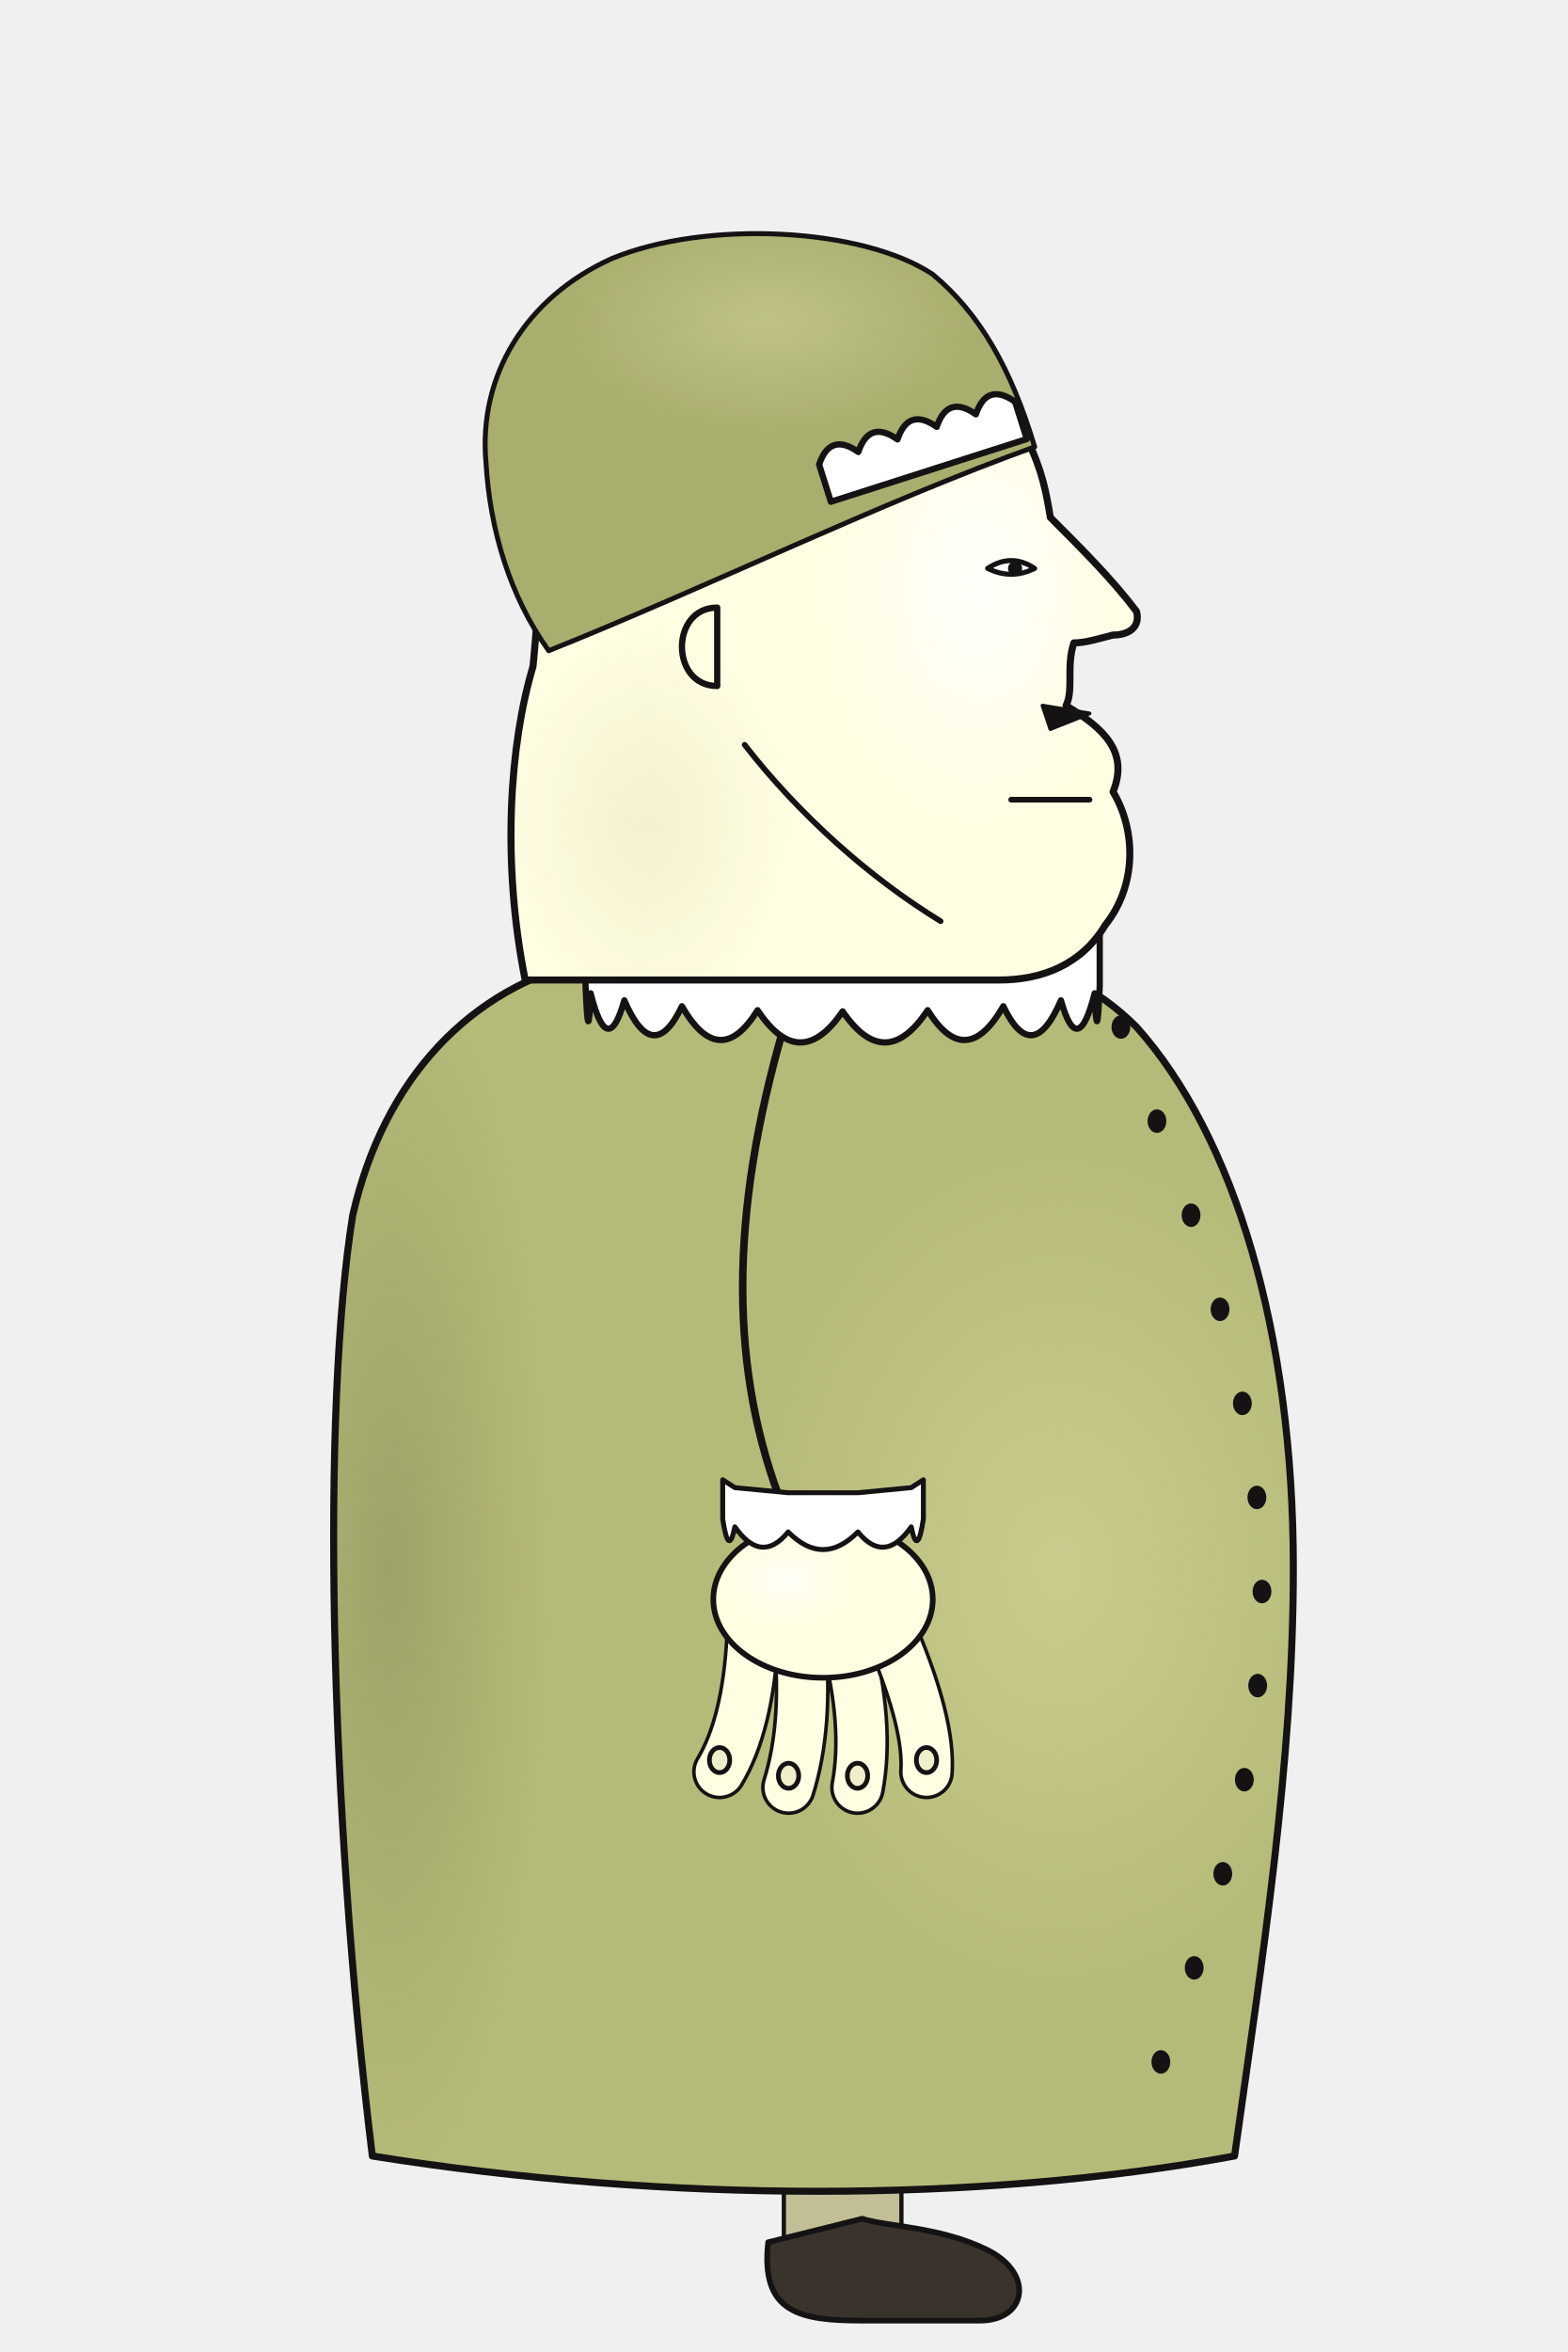
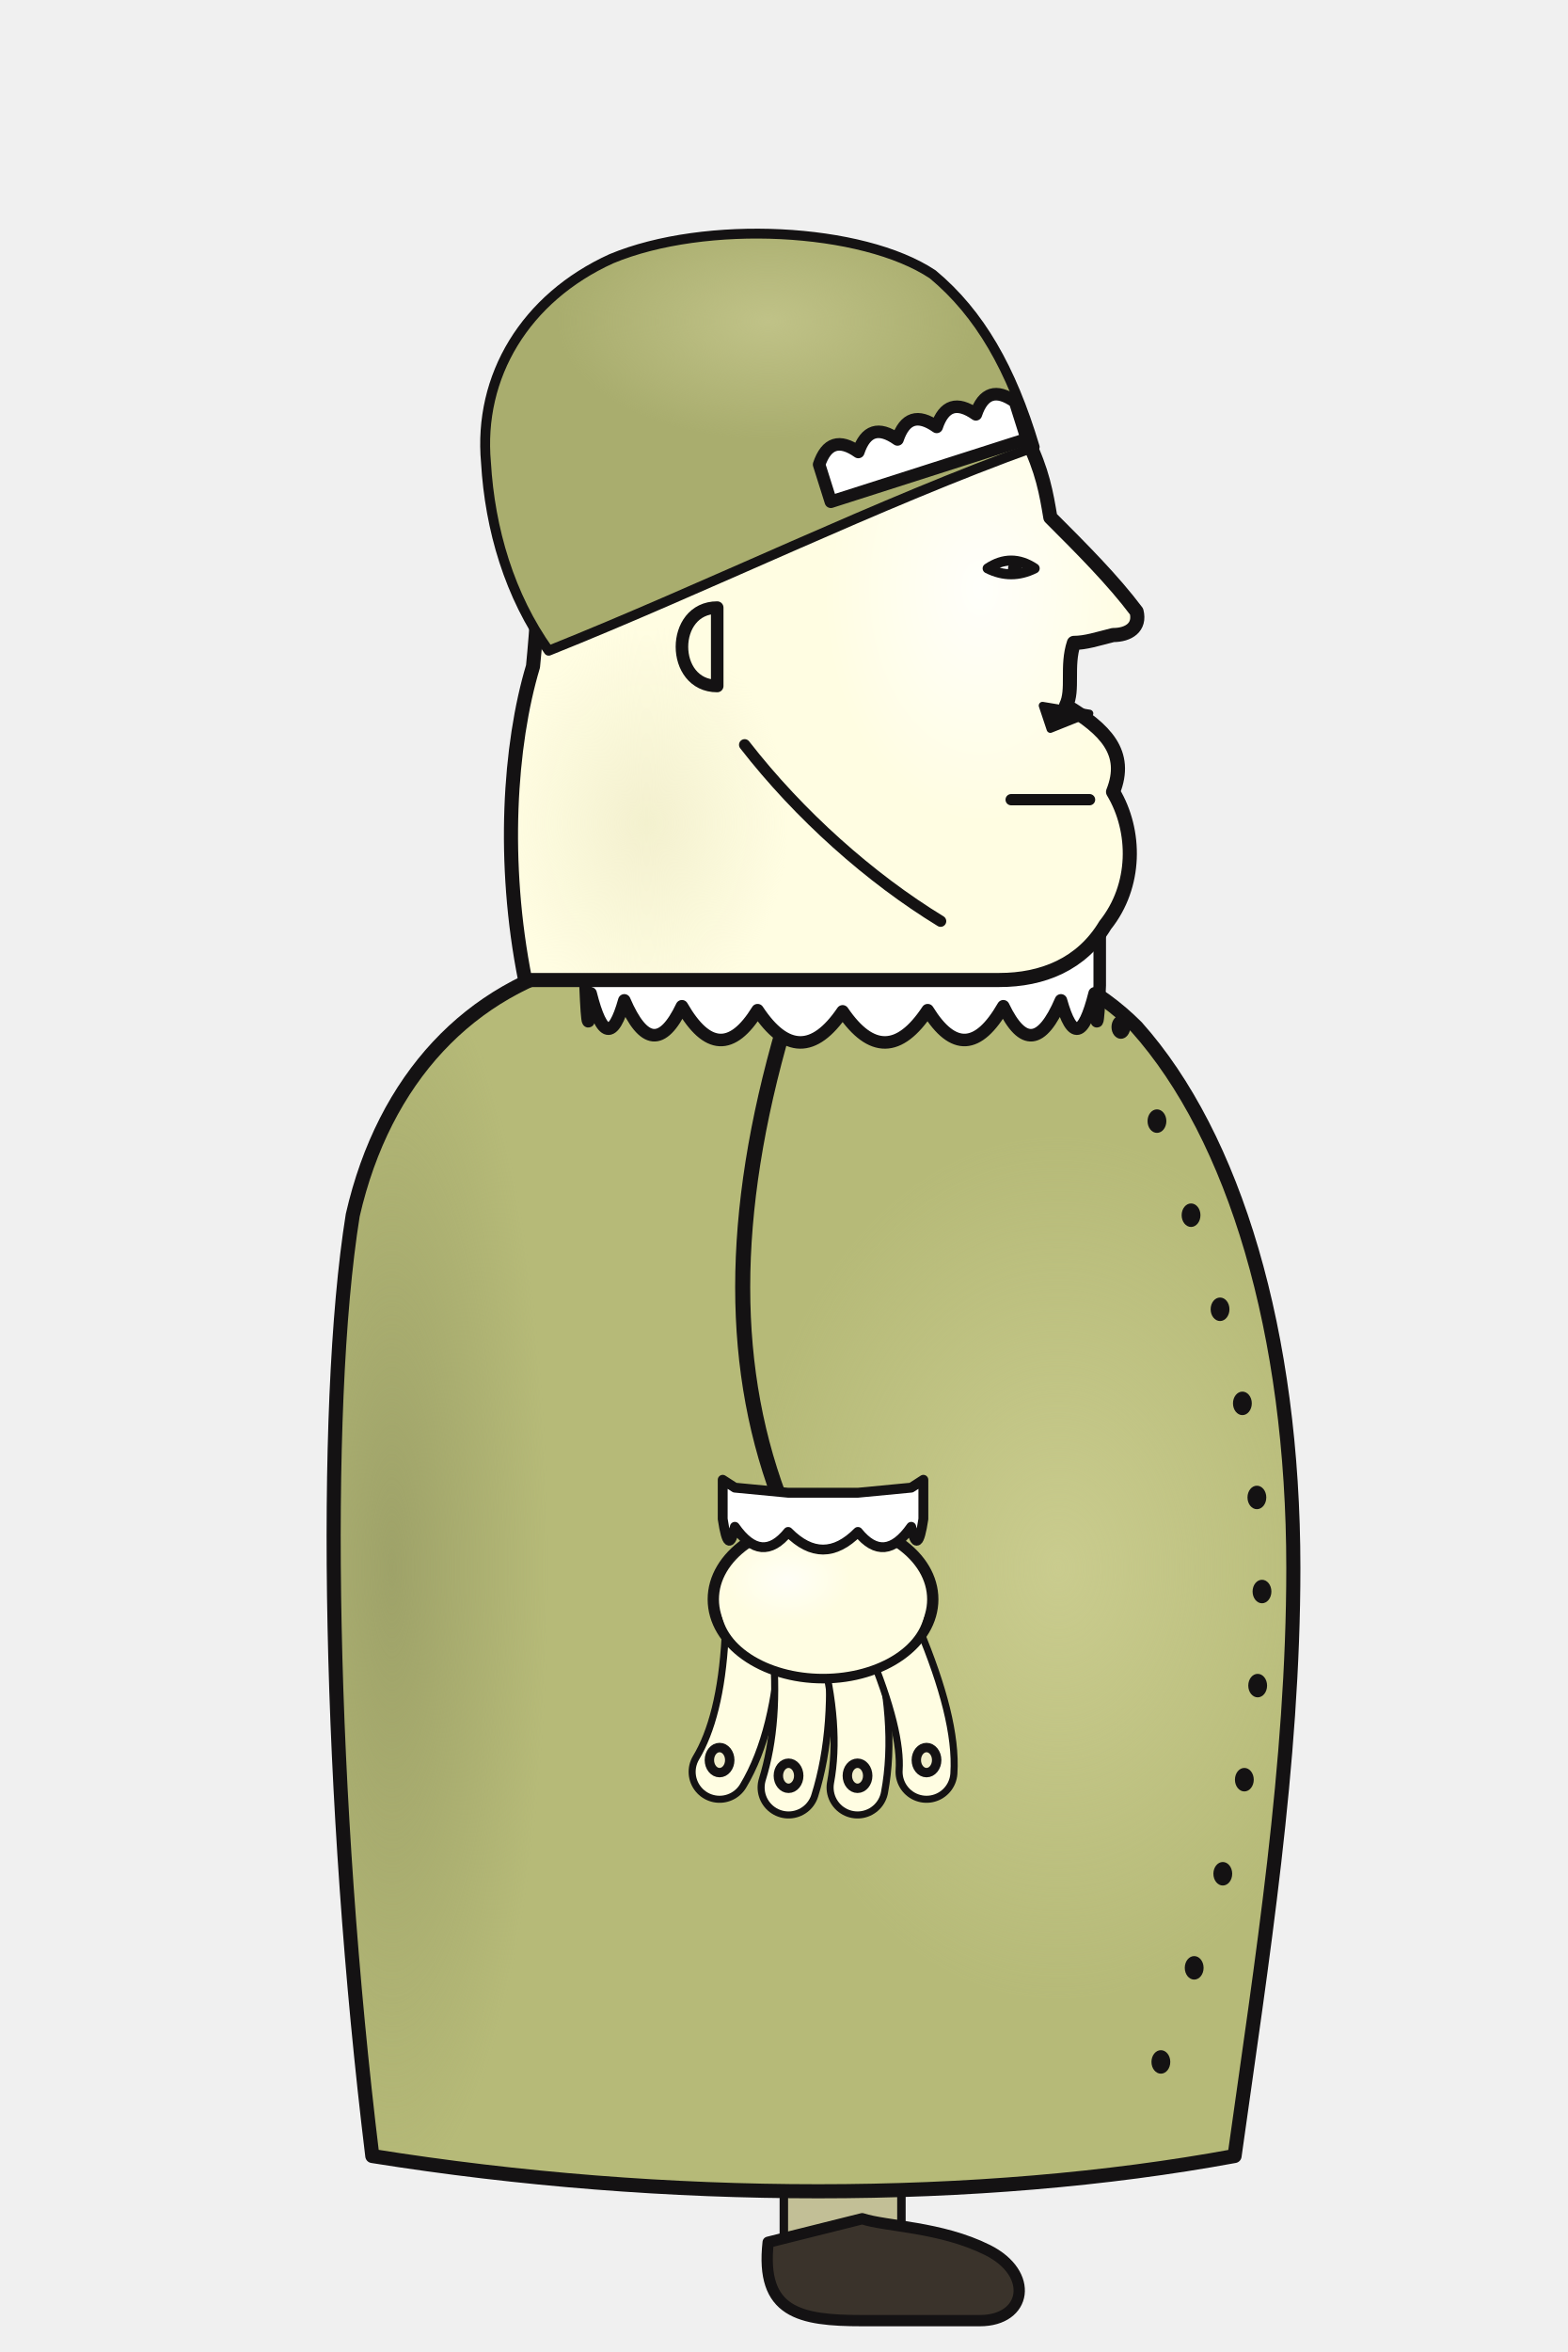
<svg xmlns="http://www.w3.org/2000/svg" width="800" height="1200" viewBox="0 0 400 600">
  <defs>
    <radialGradient id="g1">
      <stop offset="0" stop-color="#CDCF92" stop-opacity="0.85" />
      <stop offset="0.0" stop-color="#CDCF92" stop-opacity="0.85" />
      <stop offset="1" stop-color="#CDCF92" stop-opacity="0" />
    </radialGradient>
    <clipPath id="s1">
      <path d="M150,245 C120,252 98,275 90,310 C82,360 84,460 95,550 C170,562 250,562 315,550 C322,500 330,450 330,400 C330,340 315,290 290,262 C280,252 268,246 255,245 Z" />
    </clipPath>
    <radialGradient id="g2">
      <stop offset="0" stop-color="#9A9E66" stop-opacity="0.85" />
      <stop offset="0.0" stop-color="#9A9E66" stop-opacity="0.85" />
      <stop offset="1" stop-color="#9A9E66" stop-opacity="0" />
    </radialGradient>
    <clipPath id="s2">
      <path d="M150,245 C120,252 98,275 90,310 C82,360 84,460 95,550 C170,562 250,562 315,550 C322,500 330,450 330,400 C330,340 315,290 290,262 C280,252 268,246 255,245 Z" />
    </clipPath>
    <radialGradient id="g3">
      <stop offset="0" stop-color="#FFFFFF" stop-opacity="0.7" />
      <stop offset="0.0" stop-color="#FFFFFF" stop-opacity="0.7" />
      <stop offset="1" stop-color="#FFFFFF" stop-opacity="0" />
    </radialGradient>
    <clipPath id="s3">
      <path d="M182,388 L238,388 L238,428 L182,428 Z" />
    </clipPath>
    <radialGradient id="g4">
      <stop offset="0" stop-color="#FFFFFF" stop-opacity="0.85" />
      <stop offset="0.0" stop-color="#FFFFFF" stop-opacity="0.85" />
      <stop offset="1" stop-color="#FFFFFF" stop-opacity="0" />
    </radialGradient>
    <clipPath id="s4">
      <path d="M142,110 L262,112 C266,120 267,126 268,132 C276,140 284,148 290,156 C291,160 288,162 284,162 C280,163 277,164 274,164 C272,170 274,176 272,180 C282,186 288,192 284,202 C290,212 290,226 282,236 C276,246 266,250 255,250 L134,250 C128,220 130,190 136,170 C138,150 138,130 142,110 Z" />
    </clipPath>
    <radialGradient id="g5">
      <stop offset="0" stop-color="#F1EECB" stop-opacity="0.85" />
      <stop offset="0.0" stop-color="#F1EECB" stop-opacity="0.85" />
      <stop offset="1" stop-color="#F1EECB" stop-opacity="0" />
    </radialGradient>
    <clipPath id="s5">
      <path d="M142,110 L262,112 C266,120 267,126 268,132 C276,140 284,148 290,156 C291,160 288,162 284,162 C280,163 277,164 274,164 C272,170 274,176 272,180 C282,186 288,192 284,202 C290,212 290,226 282,236 C276,246 266,250 255,250 L134,250 C128,220 130,190 136,170 C138,150 138,130 142,110 Z" />
    </clipPath>
    <radialGradient id="g6">
      <stop offset="0" stop-color="#C4C68C" stop-opacity="0.85" />
      <stop offset="0.0" stop-color="#C4C68C" stop-opacity="0.85" />
      <stop offset="1" stop-color="#C4C68C" stop-opacity="0" />
    </radialGradient>
    <clipPath id="s6">
      <path d="M264,114 C258,94 250,80 238,70 C220,58 180,56 156,66 C134,76 122,96 124,118 C125,135 130,152 140,166 C180,150 225,128 264,114 Z" />
    </clipPath>
  </defs>
-   <path d="M200,540 L230,540 L230,574 L200,574 Z" fill="#C2BF96" stroke="#141213" stroke-width="1.08" stroke-linejoin="round" stroke-linecap="round" />
-   <path d="M196,572 C194,590 204,592 220,592 L250,592 C262,592 264,580 252,574 C240,568 226,568 220,566 Z" fill="#3A332B" stroke="#141213" stroke-width="1.44" stroke-linejoin="round" stroke-linecap="round" />
+   <path d="M200,540 L230,540 L230,574 L200,574 Z" fill="#C2BF96" stroke="#141213" stroke-width="2.16" stroke-linejoin="round" stroke-linecap="round" />
+   <path d="M196,572 C194,590 204,592 220,592 L250,592 C262,592 264,580 252,574 C240,568 226,568 220,566 Z" fill="#3A332B" stroke="#141213" stroke-width="2.88" stroke-linejoin="round" stroke-linecap="round" />
  <path d="M150,245 C120,252 98,275 90,310 C82,360 84,460 95,550 C170,562 250,562 315,550 C322,500 330,450 330,400 C330,340 315,290 290,262 C280,252 268,246 255,245 Z" fill="#B6BA78" />
  <g clip-path="url(#s1)">
    <ellipse cx="270" cy="400" rx="80" ry="110" fill="url(#g1)" />
  </g>
  <g clip-path="url(#s2)">
    <ellipse cx="100" cy="400" rx="40" ry="160" fill="url(#g2)" />
  </g>
-   <path d="M150,245 C120,252 98,275 90,310 C82,360 84,460 95,550 C170,562 250,562 315,550 C322,500 330,450 330,400 C330,340 315,290 290,262 C280,252 268,246 255,245 Z" fill="none" stroke="#141213" stroke-width="1.8" stroke-linejoin="round" stroke-linecap="round" />
+   <path d="M150,245 C120,252 98,275 90,310 C82,360 84,460 95,550 C170,562 250,562 315,550 C322,500 330,450 330,400 C330,340 315,290 290,262 C280,252 268,246 255,245 Z" fill="none" stroke="#141213" stroke-width="3.6" stroke-linejoin="round" stroke-linecap="round" />
  <ellipse cx="286.0" cy="262.0" rx="2.4" ry="3.0" fill="#141213" />
  <ellipse cx="295.2" cy="286.0" rx="2.4" ry="3.0" fill="#141213" />
  <ellipse cx="303.9" cy="310.0" rx="2.4" ry="3.0" fill="#141213" />
  <ellipse cx="311.3" cy="334.0" rx="2.4" ry="3.0" fill="#141213" />
  <ellipse cx="317.0" cy="358.0" rx="2.4" ry="3.0" fill="#141213" />
  <ellipse cx="320.7" cy="382.0" rx="2.4" ry="3.0" fill="#141213" />
  <ellipse cx="322.0" cy="406.0" rx="2.4" ry="3.0" fill="#141213" />
  <ellipse cx="320.9" cy="430.0" rx="2.4" ry="3.0" fill="#141213" />
  <ellipse cx="317.5" cy="454.0" rx="2.4" ry="3.0" fill="#141213" />
  <ellipse cx="312.0" cy="478.0" rx="2.4" ry="3.0" fill="#141213" />
  <ellipse cx="304.7" cy="502.0" rx="2.4" ry="3.0" fill="#141213" />
  <ellipse cx="296.2" cy="526.0" rx="2.4" ry="3.0" fill="#141213" />
-   <path d="M200,262 C186,310 186,350 200,385" fill="none" stroke="#141213" stroke-width="1.92" stroke-linejoin="round" stroke-linecap="round" />
-   <path d="M192.0,418 Q190.8,440 183.6,452.0" fill="none" stroke="#141213" stroke-width="14" stroke-linejoin="round" stroke-linecap="round" />
+   <path d="M200,262 C186,310 186,350 200,385" fill="none" stroke="#141213" stroke-width="3.84" stroke-linejoin="round" stroke-linecap="round" />
+   <path d="M192.0,418 Q190.8,440 183.6,452.0" fill="none" stroke="#141213" stroke-width="15.8" stroke-linejoin="round" stroke-linecap="round" />
  <path d="M192.0,418 Q190.8,440 183.6,452.0" fill="none" stroke="#FFFDE2" stroke-width="12.2" stroke-linejoin="round" stroke-linecap="round" />
-   <ellipse cx="183.6" cy="449.0" rx="2.6" ry="3.2" fill="#F1EECB" stroke="#141213" stroke-width="1.2" />
-   <path d="M204.0,418 Q206.2,440 201.2,456.0" fill="none" stroke="#141213" stroke-width="14" stroke-linejoin="round" stroke-linecap="round" />
+   <ellipse cx="183.6" cy="449.0" rx="2.6" ry="3.2" fill="#F1EECB" stroke="#141213" stroke-width="2.4" />
+   <path d="M204.0,418 Q206.2,440 201.2,456.0" fill="none" stroke="#141213" stroke-width="15.8" stroke-linejoin="round" stroke-linecap="round" />
  <path d="M204.0,418 Q206.2,440 201.2,456.0" fill="none" stroke="#FFFDE2" stroke-width="12.2" stroke-linejoin="round" stroke-linecap="round" />
-   <ellipse cx="201.2" cy="453.0" rx="2.6" ry="3.2" fill="#F1EECB" stroke="#141213" stroke-width="1.2" />
-   <path d="M216.0,418 Q221.8,440 218.8,456.0" fill="none" stroke="#141213" stroke-width="14" stroke-linejoin="round" stroke-linecap="round" />
+   <ellipse cx="201.2" cy="453.0" rx="2.6" ry="3.2" fill="#F1EECB" stroke="#141213" stroke-width="2.4" />
+   <path d="M216.0,418 Q221.8,440 218.8,456.0" fill="none" stroke="#141213" stroke-width="15.8" stroke-linejoin="round" stroke-linecap="round" />
  <path d="M216.0,418 Q221.8,440 218.8,456.0" fill="none" stroke="#FFFDE2" stroke-width="12.2" stroke-linejoin="round" stroke-linecap="round" />
-   <ellipse cx="218.8" cy="453.0" rx="2.6" ry="3.2" fill="#F1EECB" stroke="#141213" stroke-width="1.2" />
-   <path d="M228.0,418 Q237.2,440 236.4,452.0" fill="none" stroke="#141213" stroke-width="14" stroke-linejoin="round" stroke-linecap="round" />
+   <ellipse cx="218.8" cy="453.0" rx="2.6" ry="3.2" fill="#F1EECB" stroke="#141213" stroke-width="2.4" />
+   <path d="M228.0,418 Q237.2,440 236.4,452.0" fill="none" stroke="#141213" stroke-width="15.8" stroke-linejoin="round" stroke-linecap="round" />
  <path d="M228.0,418 Q237.2,440 236.4,452.0" fill="none" stroke="#FFFDE2" stroke-width="12.2" stroke-linejoin="round" stroke-linecap="round" />
-   <ellipse cx="236.4" cy="449.0" rx="2.6" ry="3.2" fill="#F1EECB" stroke="#141213" stroke-width="1.2" />
-   <ellipse cx="210.0" cy="408.0" rx="28.0" ry="20.0" fill="#FFFDE2" stroke="#141213" stroke-width="1.44" />
+   <ellipse cx="236.4" cy="449.0" rx="2.6" ry="3.2" fill="#F1EECB" stroke="#141213" stroke-width="2.4" />
+   <ellipse cx="210.0" cy="408.0" rx="28.0" ry="20.0" fill="#FFFDE2" stroke="#141213" stroke-width="2.88" />
  <ellipse cx="210.0" cy="410.0" rx="26.0" ry="17.0" fill="#FFFDE2" />
  <g clip-path="url(#s3)">
    <ellipse cx="201" cy="403" rx="16" ry="11" fill="url(#g3)" />
  </g>
-   <path d="M184.4,377.5 L187.5,379.5 L201.1,380.8 L218.9,380.8 L232.5,379.5 L235.6,377.5 L235.6,387.5 Q234.1,397.5 232.5,389.5 Q225.7,399.2 218.9,390.8 Q210.0,399.8 201.1,390.8 Q194.3,399.2 187.5,389.5 Q185.9,397.5 184.4,387.5 Z" fill="#FFFFFF" stroke="#141213" stroke-width="1.26" stroke-linejoin="round" stroke-linecap="round" />
-   <path d="M149.4,233.4 L150.7,235.4 L159.3,237.2 L174.0,238.7 L193.3,239.7 L215.0,240.0 L236.7,239.7 L256.0,238.7 L270.7,237.2 L279.3,235.4 L280.6,233.4 L280.6,251.4 Q279.9,268.6 279.3,253.4 Q275.0,270.5 270.7,255.2 Q263.4,272.2 256.0,256.7 Q246.4,273.4 236.7,257.7 Q225.9,274.0 215.0,258.0 Q204.1,274.0 193.3,257.7 Q183.6,273.4 174.0,256.7 Q166.6,272.2 159.3,255.2 Q155.0,270.5 150.7,253.4 Q150.1,268.6 149.4,251.4 Z" fill="#FFFFFF" stroke="#141213" stroke-width="1.6" stroke-linejoin="round" stroke-linecap="round" />
+   <path d="M184.4,377.5 L187.5,379.5 L201.1,380.8 L218.9,380.8 L232.5,379.5 L235.6,377.5 L235.6,387.5 Q234.1,397.5 232.5,389.5 Q225.7,399.2 218.9,390.8 Q210.0,399.8 201.1,390.8 Q194.3,399.2 187.5,389.5 Q185.9,397.5 184.4,387.5 Z" fill="#FFFFFF" stroke="#141213" stroke-width="2.52" stroke-linejoin="round" stroke-linecap="round" />
+   <path d="M149.4,233.4 L150.7,235.4 L159.3,237.2 L174.0,238.7 L193.3,239.7 L215.0,240.0 L236.7,239.7 L256.0,238.7 L270.7,237.2 L279.3,235.4 L280.6,233.4 L280.6,251.4 Q279.9,268.6 279.3,253.4 Q275.0,270.5 270.7,255.2 Q263.4,272.2 256.0,256.7 Q246.4,273.4 236.7,257.7 Q225.9,274.0 215.0,258.0 Q204.1,274.0 193.3,257.7 Q183.6,273.4 174.0,256.7 Q166.6,272.2 159.3,255.2 Q155.0,270.5 150.7,253.4 Q150.1,268.6 149.4,251.4 Z" fill="#FFFFFF" stroke="#141213" stroke-width="3.2" stroke-linejoin="round" stroke-linecap="round" />
  <path d="M142,110 L262,112 C266,120 267,126 268,132 C276,140 284,148 290,156 C291,160 288,162 284,162 C280,163 277,164 274,164 C272,170 274,176 272,180 C282,186 288,192 284,202 C290,212 290,226 282,236 C276,246 266,250 255,250 L134,250 C128,220 130,190 136,170 C138,150 138,130 142,110 Z" fill="#FFFDE2" />
  <g clip-path="url(#s4)">
    <ellipse cx="250" cy="150" rx="40" ry="60" fill="url(#g4)" />
  </g>
  <g clip-path="url(#s5)">
    <ellipse cx="165" cy="210" rx="36" ry="50" fill="url(#g5)" />
  </g>
-   <path d="M142,110 L262,112 C266,120 267,126 268,132 C276,140 284,148 290,156 C291,160 288,162 284,162 C280,163 277,164 274,164 C272,170 274,176 272,180 C282,186 288,192 284,202 C290,212 290,226 282,236 C276,246 266,250 255,250 L134,250 C128,220 130,190 136,170 C138,150 138,130 142,110 Z" fill="none" stroke="#141213" stroke-width="1.8" stroke-linejoin="round" stroke-linecap="round" />
-   <path d="M252,145 Q258,141 264,145 Q258,148 252,145 Z" fill="#FFFFFF" stroke="#141213" stroke-width="1.28" stroke-linejoin="round" stroke-linecap="round" />
+   <path d="M142,110 L262,112 C266,120 267,126 268,132 C276,140 284,148 290,156 C291,160 288,162 284,162 C280,163 277,164 274,164 C272,170 274,176 272,180 C282,186 288,192 284,202 C290,212 290,226 282,236 C276,246 266,250 255,250 L134,250 C128,220 130,190 136,170 C138,150 138,130 142,110 Z" fill="none" stroke="#141213" stroke-width="3.6" stroke-linejoin="round" stroke-linecap="round" />
+   <path d="M252,145 Q258,141 264,145 Q258,148 252,145 Z" fill="#FFFFFF" stroke="#141213" stroke-width="2.56" stroke-linejoin="round" stroke-linecap="round" />
  <ellipse cx="259.0" cy="145.0" rx="1.8" ry="1.8" fill="#141213" />
-   <path d="M266,180 L278,182 L268,186 Z" fill="#141213" stroke="#141213" stroke-width="0.96" stroke-linejoin="round" stroke-linecap="round" />
-   <path d="M190,190 C204,208 222,224 240,235 M258,204 L278,204" fill="none" stroke="#141213" stroke-width="1.44" stroke-linejoin="round" stroke-linecap="round" />
-   <path d="M183,155 C171,155 171,175 183,175 Z" fill="#FFFDE2" stroke="#141213" stroke-width="1.6" stroke-linejoin="round" stroke-linecap="round" />
+   <path d="M266,180 L278,182 L268,186 Z" fill="#141213" stroke="#141213" stroke-width="1.92" stroke-linejoin="round" stroke-linecap="round" />
+   <path d="M190,190 C204,208 222,224 240,235 M258,204 L278,204" fill="none" stroke="#141213" stroke-width="2.88" stroke-linejoin="round" stroke-linecap="round" />
+   <path d="M183,155 C171,155 171,175 183,175 Z" fill="#FFFDE2" stroke="#141213" stroke-width="3.2" stroke-linejoin="round" stroke-linecap="round" />
  <path d="M264,114 C258,94 250,80 238,70 C220,58 180,56 156,66 C134,76 122,96 124,118 C125,135 130,152 140,166 C180,150 225,128 264,114 Z" fill="#A9AD6E" />
  <g clip-path="url(#s6)">
    <ellipse cx="196" cy="82" rx="54" ry="30" fill="url(#g6)" />
  </g>
-   <path d="M264,114 C258,94 250,80 238,70 C220,58 180,56 156,66 C134,76 122,96 124,118 C125,135 130,152 140,166 C180,150 225,128 264,114 Z" fill="none" stroke="#141213" stroke-width="1.26" stroke-linejoin="round" stroke-linecap="round" />
-   <path d="M262.0,112.0 L259.0,102.5 Q251.8,97.4 249.0,105.7 Q241.8,100.6 239.0,108.9 Q231.8,103.8 229.0,112.1 Q221.8,107.0 219.0,115.3 Q211.8,110.2 209.0,118.5 L212.0,128.0 Z" fill="#FFFFFF" stroke="#141213" stroke-width="1.6" stroke-linejoin="round" stroke-linecap="round" />
+   <path d="M264,114 C258,94 250,80 238,70 C220,58 180,56 156,66 C134,76 122,96 124,118 C125,135 130,152 140,166 C180,150 225,128 264,114 Z" fill="none" stroke="#141213" stroke-width="2.52" stroke-linejoin="round" stroke-linecap="round" />
+   <path d="M262.0,112.0 L259.0,102.5 Q251.8,97.4 249.0,105.7 Q241.8,100.6 239.0,108.9 Q231.8,103.8 229.0,112.1 Q221.8,107.0 219.0,115.3 Q211.8,110.2 209.0,118.5 L212.0,128.0 Z" fill="#FFFFFF" stroke="#141213" stroke-width="3.2" stroke-linejoin="round" stroke-linecap="round" />
</svg>
